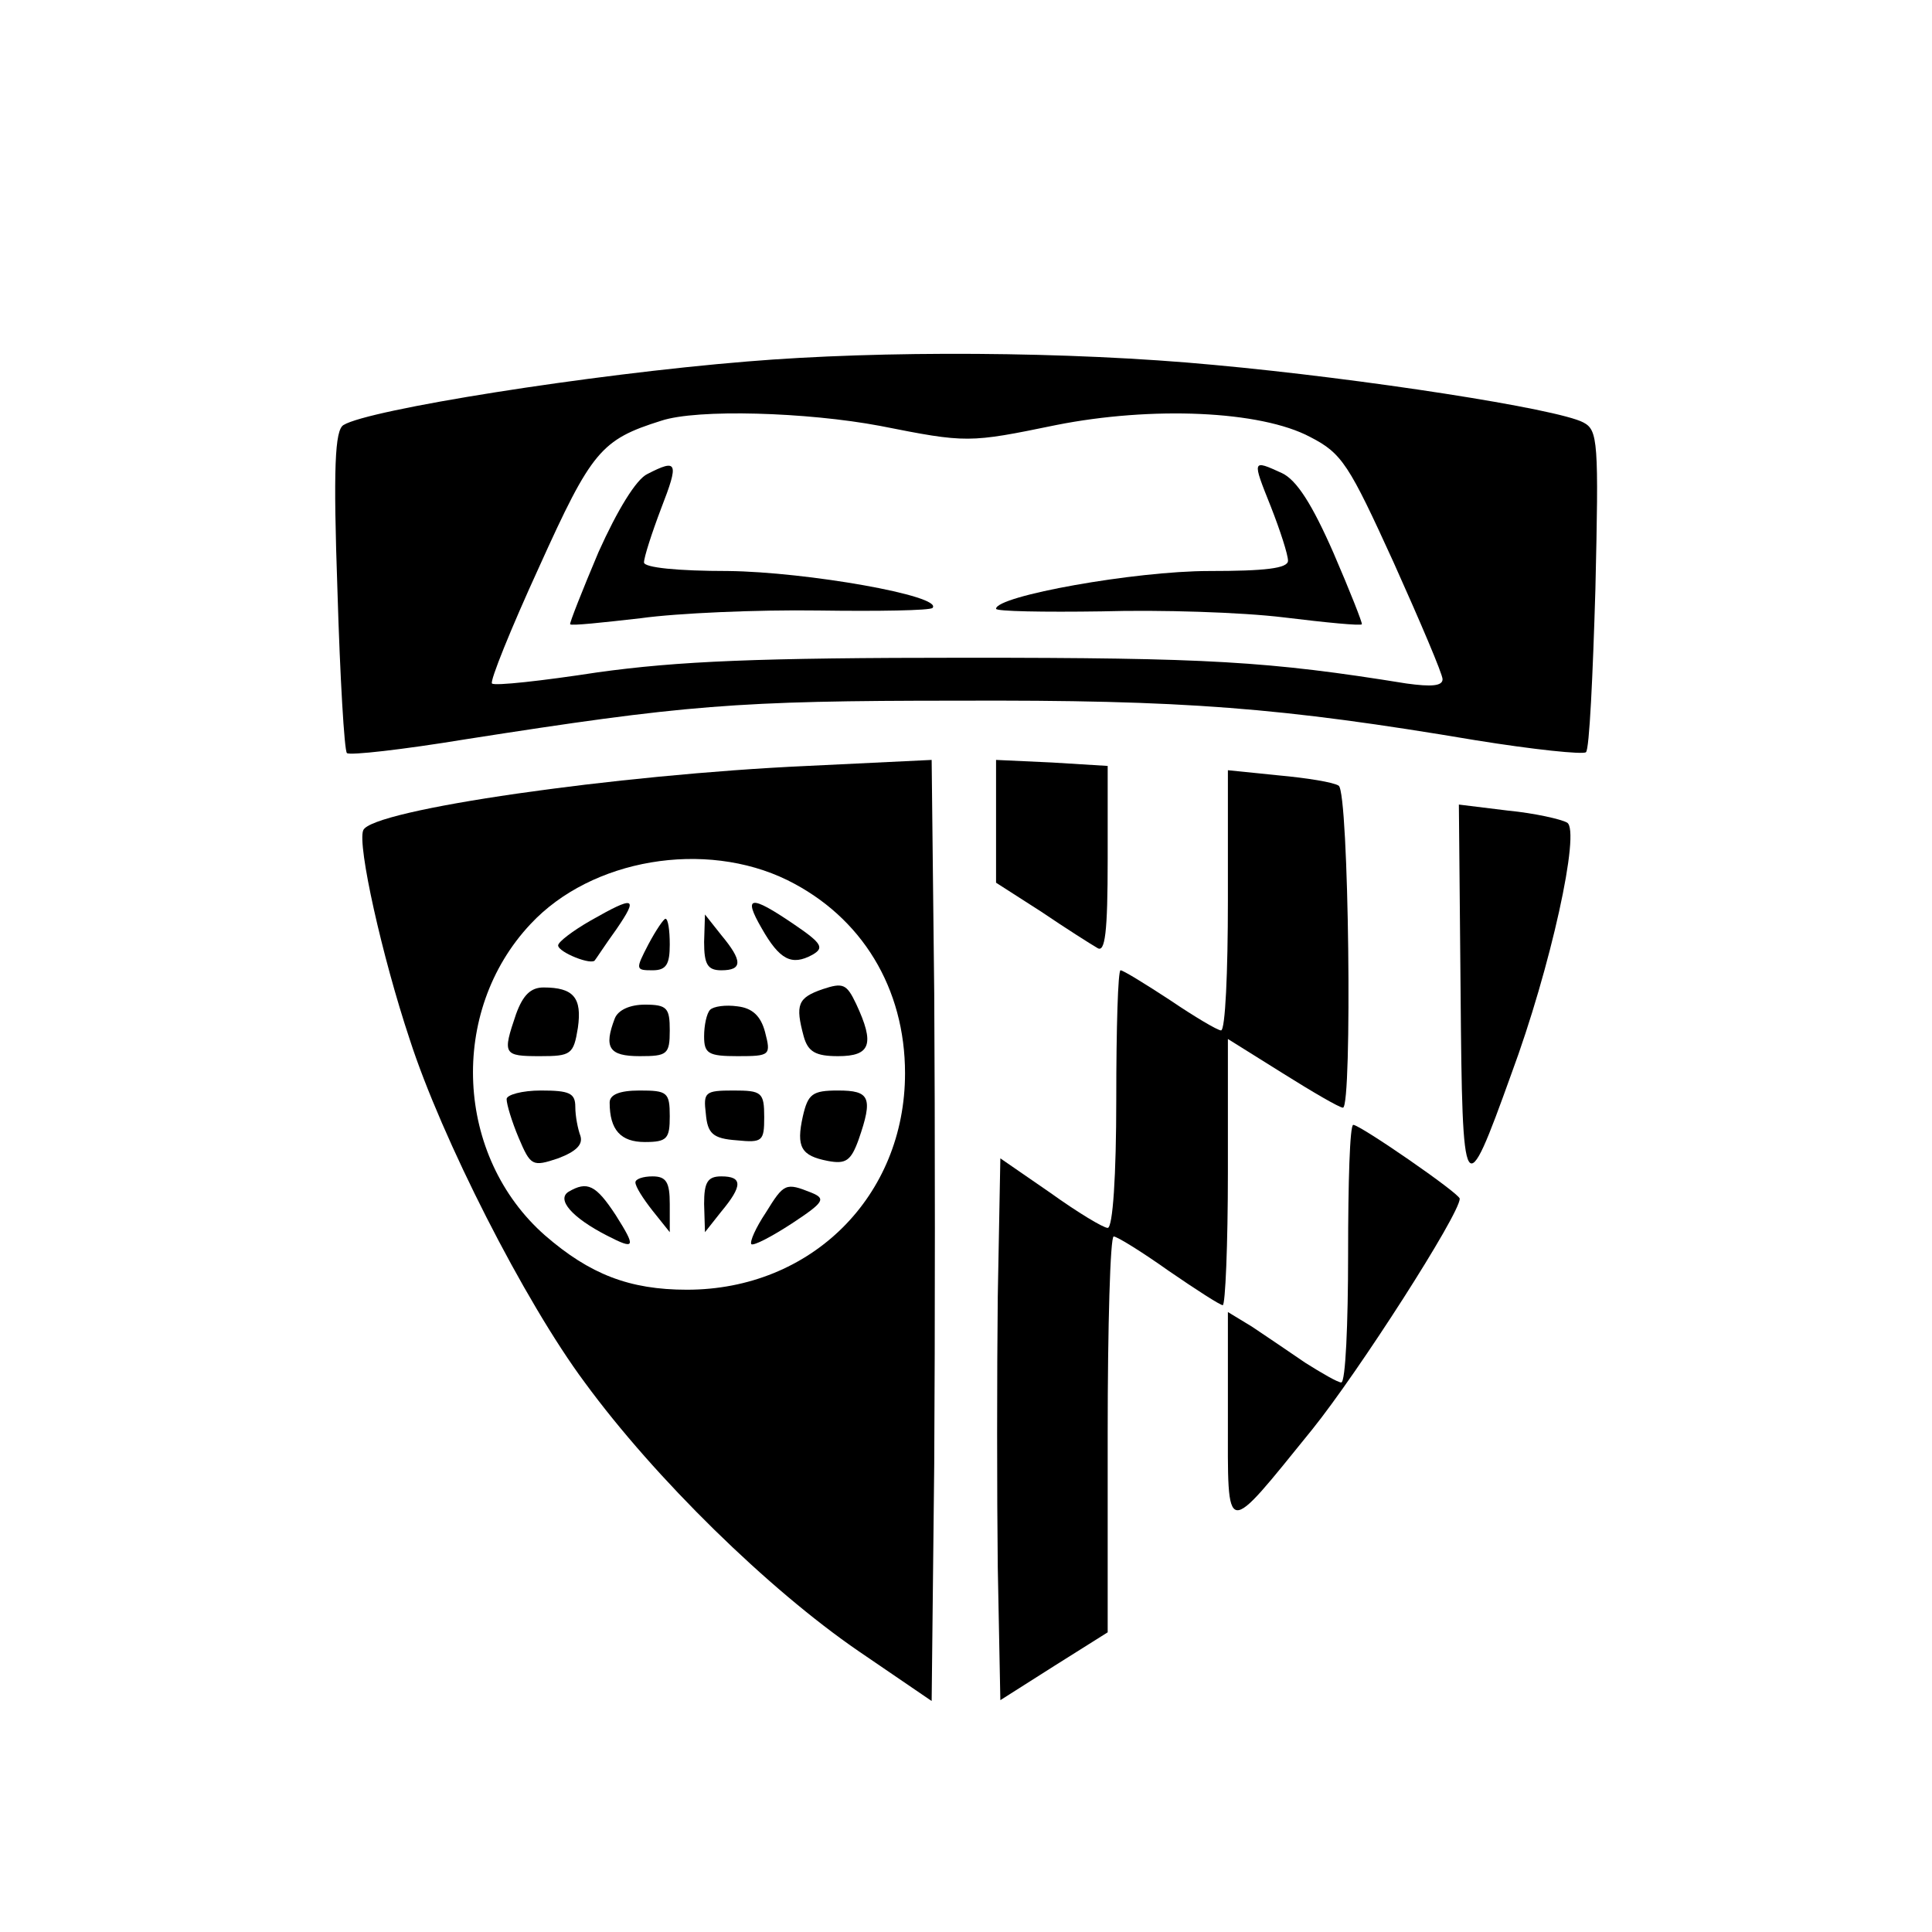
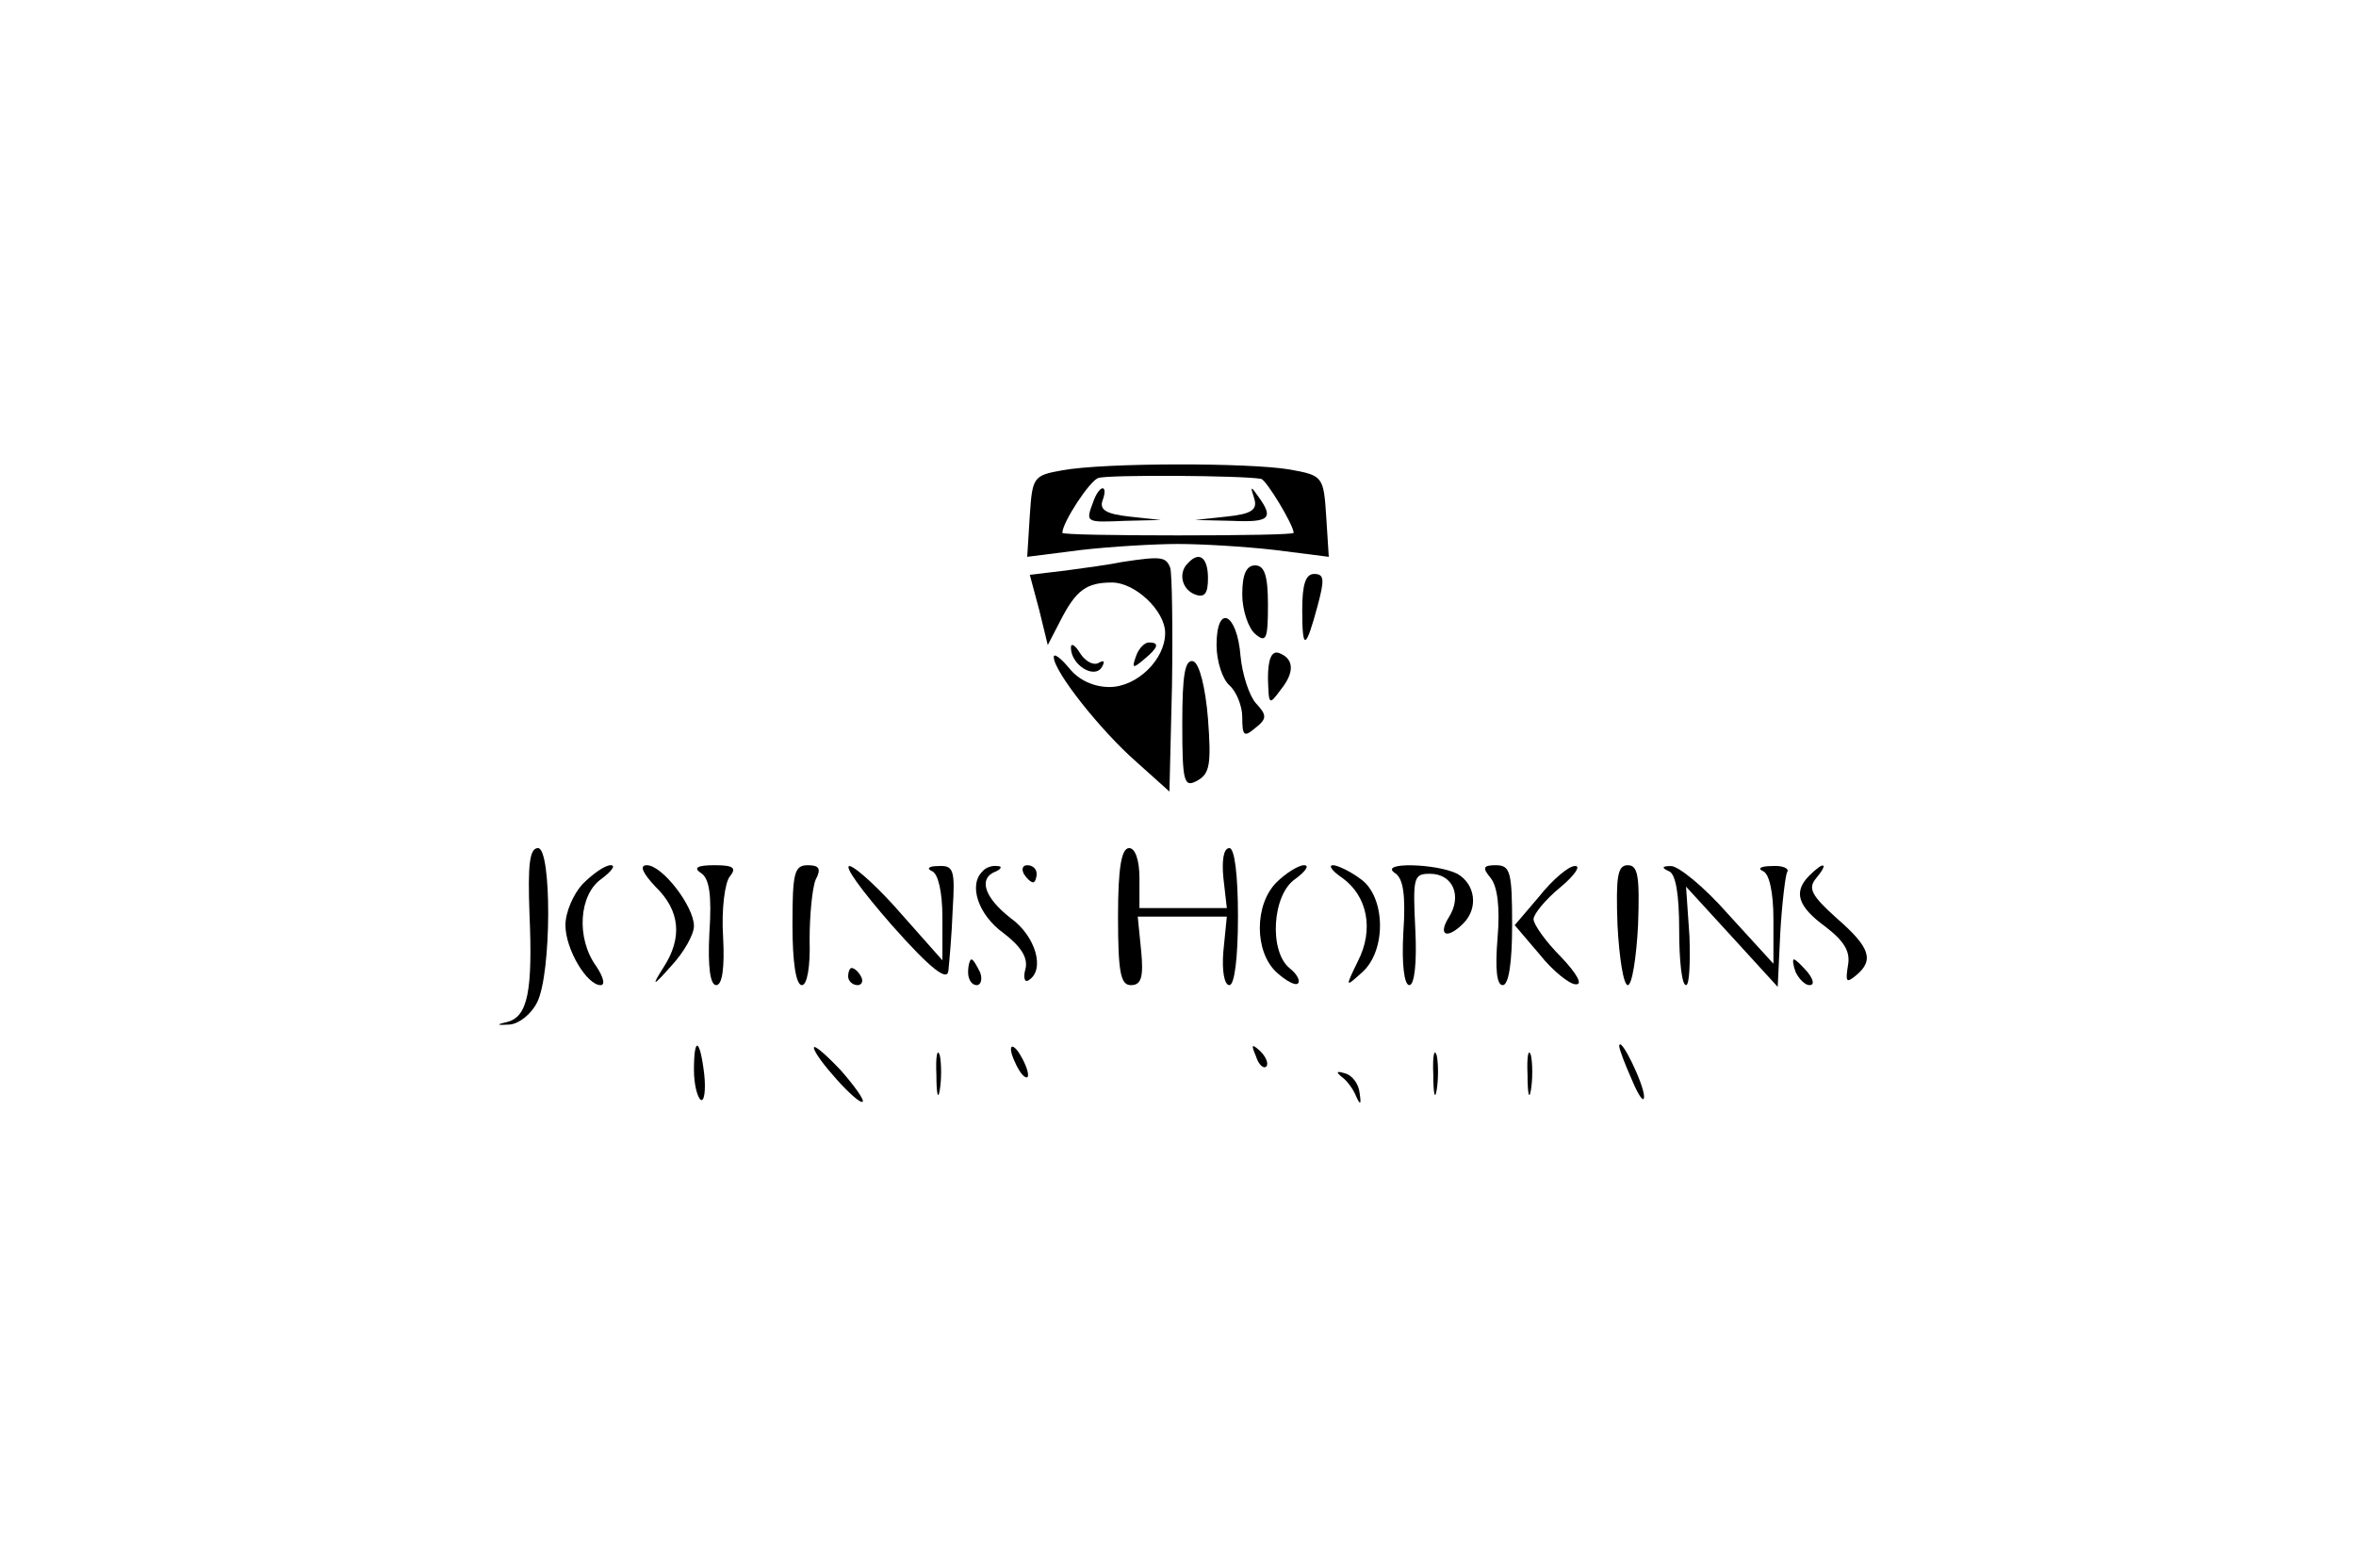
- <svg xmlns="http://www.w3.org/2000/svg" version="1.0" viewBox="0 0 225 225" preserveAspectRatio="xMidYMid meet">
-   <g transform="translate(0,225) scale(0.1,-0.1)" fill="#000000" stroke="none">
-     <path d="M870 1829 c-184 -15 -441 -56 -470 -74 -10 -6 -12 -50 -7 -193 3 -101 8 -186 11 -189 3 -3 65 4 138 16 256 40 314 45 573 45 265 1 377 -8 603 -46 68 -11 126 -17 129 -14 4 3 8 89 11 190 4 172 3 185 -14 194 -30 16 -256 51 -430 67 -169 16 -388 17 -544 4z m155 -75 c101 -20 103 -20 205 1 111 22 238 17 296 -14 37 -19 45 -32 97 -146 31 -69 57 -130 57 -136 0 -8 -13 -9 -42 -5 -161 26 -231 30 -513 30 -244 0 -335 -4 -429 -17 -65 -10 -120 -16 -123 -13 -3 2 22 64 55 136 61 135 72 148 142 170 42 14 170 10 255 -6z" />
-     <path d="M754 1698 c-13 -6 -35 -42 -57 -91 -19 -45 -34 -83 -33 -84 1 -2 38 2 82 7 43 6 136 10 207 9 70 -1 130 0 133 3 13 14 -147 42 -238 43 -59 0 -98 4 -98 10 0 6 9 34 20 63 21 54 19 58 -16 40z" />
-     <path d="M1480 1660 c11 -28 20 -56 20 -63 0 -9 -27 -12 -92 -12 -86 0 -248 -29 -248 -44 0 -3 55 -4 123 -3 68 2 163 -1 212 -7 49 -6 90 -10 91 -8 1 1 -14 39 -33 83 -25 57 -43 85 -60 93 -35 16 -35 16 -13 -39z" />
-     <path d="M940 1358 c-221 -10 -508 -51 -517 -75 -7 -17 22 -147 54 -243 37 -115 134 -306 204 -400 82 -112 214 -241 319 -313 l85 -58 3 276 c1 151 1 398 0 548 l-3 272 -145 -7z m-23 -133 c87 -43 137 -126 137 -225 0 -143 -109 -252 -254 -252 -67 0 -113 18 -165 63 -105 92 -113 261 -17 363 71 76 203 98 299 51z" />
-     <path d="M688 1178 c-21 -12 -38 -25 -38 -29 0 -8 40 -24 43 -17 1 1 12 18 25 36 26 38 21 39 -30 10z" />
-     <path d="M887 1169 c21 -37 35 -44 59 -31 14 8 12 13 -22 36 -50 34 -59 33 -37 -5z" />
-     <path d="M755 1150 c-15 -29 -15 -30 5 -30 16 0 20 7 20 30 0 17 -2 30 -5 30 -2 0 -11 -13 -20 -30z" />
-     <path d="M820 1153 c0 -26 4 -33 20 -33 25 0 25 11 0 41 l-19 24 -1 -32z" />
-     <path d="M958 1098 c-29 -10 -32 -18 -22 -55 5 -18 14 -23 40 -23 38 0 43 14 21 61 -11 23 -15 25 -39 17z" />
-     <path d="M601 1069 c-16 -47 -15 -49 28 -49 36 0 39 2 44 33 5 35 -5 47 -40 47 -15 0 -24 -9 -32 -31z" />
-     <path d="M716 1064 c-13 -34 -7 -44 29 -44 32 0 35 2 35 30 0 26 -3 30 -29 30 -17 0 -31 -6 -35 -16z" />
-     <path d="M827 1074 c-4 -4 -7 -18 -7 -31 0 -20 5 -23 39 -23 38 0 39 1 32 28 -5 19 -15 28 -32 30 -14 2 -28 0 -32 -4z" />
-     <path d="M590 970 c0 -6 6 -26 14 -45 14 -33 16 -34 46 -24 21 8 29 16 26 26 -3 8 -6 23 -6 34 0 16 -7 19 -40 19 -22 0 -40 -5 -40 -10z" />
-     <path d="M710 966 c0 -32 13 -46 41 -46 26 0 29 4 29 30 0 28 -3 30 -35 30 -24 0 -35 -5 -35 -14z" />
-     <path d="M822 953 c2 -23 8 -29 36 -31 30 -3 32 -1 32 27 0 29 -3 31 -36 31 -33 0 -35 -2 -32 -27z" />
-     <path d="M935 950 c-8 -36 -2 -46 29 -52 21 -4 27 0 36 25 17 49 13 57 -24 57 -30 0 -35 -4 -41 -30z" />
-     <path d="M740 873 c0 -5 9 -19 20 -33 l20 -25 0 33 c0 25 -4 32 -20 32 -11 0 -20 -3 -20 -7z" />
-     <path d="M820 848 l1 -33 19 24 c25 30 25 41 0 41 -16 0 -20 -7 -20 -32z" />
-     <path d="M662 862 c-14 -9 4 -30 45 -51 33 -17 34 -14 10 24 -23 35 -33 40 -55 27z" />
-     <path d="M892 838 c-12 -18 -19 -34 -17 -37 3 -2 24 9 47 24 38 25 40 29 23 36 -30 12 -32 11 -53 -23z" />
-     <path d="M1160 1293 l0 -71 53 -34 c28 -19 58 -38 65 -42 9 -6 12 18 12 103 l0 109 -65 4 -65 3 0 -72z" />
-     <path d="M1430 1201 c0 -83 -3 -151 -8 -151 -4 0 -31 16 -59 35 -29 19 -55 35 -58 35 -3 0 -5 -67 -5 -150 0 -89 -4 -150 -10 -150 -5 0 -35 18 -67 41 l-58 40 -3 -161 c-1 -89 -1 -231 0 -315 l3 -155 63 40 62 39 0 231 c0 126 3 230 7 230 4 0 33 -18 64 -40 32 -22 60 -40 63 -40 3 0 6 70 6 155 l0 155 64 -40 c35 -22 66 -40 70 -40 11 0 7 368 -5 375 -6 4 -37 9 -70 12 l-59 6 0 -152z" />
-     <path d="M1701 1095 c2 -246 4 -249 59 -96 46 124 81 284 65 293 -7 4 -38 11 -69 14 l-57 7 2 -218z" />
-     <path d="M1570 790 c0 -82 -3 -150 -8 -150 -4 0 -23 11 -42 23 -19 13 -47 32 -62 42 l-28 17 0 -122 c0 -143 -5 -142 98 -15 54 67 172 251 172 269 0 6 -116 86 -124 86 -4 0 -6 -67 -6 -150z" />
+ <svg xmlns="http://www.w3.org/2000/svg" version="1.0" viewBox="0 0 275 183" preserveAspectRatio="xMidYMid meet">
+   <g transform="translate(0,183) scale(0.1,-0.1)" fill="#000000" stroke="none">
+     <path d="M1240 1281 c-34 -6 -35 -8 -38 -53 l-3 -48 63 8 c35 4 86 7 113 7 28 0 78 -3 113 -7 l63 -8 -3 47 c-3 47 -4 48 -43 55 -48 8 -216 8 -265 -1z m232 -10 c6 -1 38 -54 38 -63 0 -2 -61 -3 -135 -3 -74 0 -135 1 -135 3 0 12 32 61 42 64 10 4 169 3 190 -1z" />
+     <path d="M1276 1244 c-9 -24 -9 -24 37 -22 l42 1 -37 4 c-27 3 -35 8 -31 19 3 8 3 14 0 14 -3 0 -8 -7 -11 -16z" />
+     <path d="M1464 1248 c4 -13 -3 -18 -32 -21 l-37 -4 43 -1 c44 -2 49 3 31 28 -9 13 -10 13 -5 -2z" />
+     <path d="M1310 1174 c-14 -3 -44 -7 -66 -10 l-42 -5 11 -41 10 -41 15 29 c18 35 30 44 60 44 27 0 62 -33 62 -59 0 -31 -33 -63 -65 -63 -18 0 -36 8 -47 22 -10 12 -18 18 -18 13 0 -17 55 -86 96 -122 l39 -35 3 124 c1 68 0 130 -2 137 -5 13 -10 14 -56 7z" />
+     <path d="M1387 1173 c-12 -11 -8 -31 8 -37 11 -4 15 1 15 19 0 24 -10 32 -23 18z" />
+     <path d="M1450 1136 c0 -18 7 -39 15 -46 13 -11 15 -6 15 34 0 34 -4 46 -15 46 -10 0 -15 -10 -15 -34z" />
+     <path d="M1520 1118 c0 -48 4 -47 18 5 8 30 8 37 -4 37 -10 0 -14 -12 -14 -42z" />
+     <path d="M1420 1077 c0 -19 7 -40 15 -47 8 -7 15 -24 15 -37 0 -22 2 -24 15 -13 14 11 14 15 1 29 -8 9 -16 34 -18 55 -4 51 -28 62 -28 13z" />
+     <path d="M1250 1074 c0 -20 27 -37 36 -23 4 7 3 9 -4 5 -6 -3 -15 2 -21 11 -6 10 -11 13 -11 7z" />
+     <path d="M1326 1064 c-5 -14 -4 -15 9 -4 17 14 19 20 6 20 -5 0 -12 -7 -15 -16z" />
+     <path d="M1480 1038 c1 -31 1 -32 15 -13 17 21 15 37 -3 43 -8 2 -12 -8 -12 -30z" />
+     <path d="M1380 985 c0 -69 2 -75 18 -66 14 8 16 19 12 72 -3 37 -10 64 -17 67 -10 3 -13 -16 -13 -73z" />
+     <path d="M618 764 c4 -91 -2 -121 -26 -127 -13 -3 -13 -4 3 -3 11 1 25 12 32 26 17 34 17 180 1 180 -10 0 -12 -20 -10 -76z" />
+     <path d="M1305 760 c0 -65 3 -80 15 -80 12 0 15 9 12 40 l-4 40 52 0 52 0 -4 -40 c-2 -23 1 -40 7 -40 6 0 10 32 10 80 0 49 -4 80 -10 80 -7 0 -9 -15 -7 -35 l4 -35 -51 0 -51 0 0 35 c0 21 -5 35 -12 35 -9 0 -13 -23 -13 -80z" />
+     <path d="M680 798 c-11 -12 -20 -33 -20 -48 0 -28 25 -70 41 -70 6 0 3 10 -5 22 -24 33 -20 84 6 102 12 9 17 16 11 16 -7 0 -21 -10 -33 -22z" />
+     <path d="M765 795 c29 -28 32 -60 9 -95 -14 -22 -12 -22 10 3 14 15 26 36 26 46 0 23 -37 71 -55 71 -9 0 -5 -9 10 -25z" />
+     <path d="M818 811 c10 -6 13 -26 10 -70 -2 -40 1 -61 8 -61 7 0 10 20 8 57 -2 31 2 63 8 70 8 10 4 13 -18 13 -20 0 -25 -3 -16 -9z" />
+     <path d="M925 750 c0 -43 4 -70 11 -70 6 0 10 21 9 53 0 28 3 60 7 70 7 13 4 17 -9 17 -16 0 -18 -9 -18 -70z" />
+     <path d="M1041 750 c46 -52 65 -66 66 -53 1 10 4 42 5 71 3 47 1 52 -17 51 -11 0 -14 -3 -7 -6 7 -3 12 -24 12 -54 l0 -50 -47 53 c-25 29 -53 55 -61 57 -8 1 14 -29 49 -69z" />
+     <path d="M1147 813 c-17 -16 -5 -51 24 -72 21 -16 29 -29 26 -42 -3 -10 -1 -17 4 -13 19 12 8 51 -21 72 -31 24 -39 47 -17 55 6 3 7 6 1 6 -6 1 -14 -2 -17 -6z" />
+     <path d="M1195 810 c3 -5 8 -10 11 -10 2 0 4 5 4 10 0 6 -5 10 -11 10 -5 0 -7 -4 -4 -10z" />
+     <path d="M1490 800 c-26 -26 -26 -81 0 -105 11 -10 22 -16 25 -13 3 3 -1 11 -10 18 -24 20 -20 86 7 104 12 9 17 16 10 16 -6 0 -21 -9 -32 -20z" />
+     <path d="M1567 805 c29 -21 37 -60 18 -97 -15 -31 -15 -31 5 -13 29 26 27 89 -2 109 -12 9 -27 16 -32 16 -6 0 -1 -7 11 -15z" />
+     <path d="M1628 811 c10 -6 13 -26 10 -70 -2 -36 1 -61 7 -61 6 0 9 26 7 65 -3 61 -2 65 17 65 27 0 38 -26 22 -51 -13 -21 -2 -26 17 -7 18 18 14 46 -7 58 -24 12 -92 14 -73 1z" />
+     <path d="M1740 805 c8 -10 11 -35 8 -70 -3 -36 -1 -55 6 -55 7 0 11 26 11 70 0 62 -2 70 -19 70 -15 0 -16 -3 -6 -15z" />
+     <path d="M1797 784 l-29 -34 29 -34 c15 -19 35 -35 42 -35 9 -1 2 12 -17 32 -18 18 -32 38 -32 44 0 6 14 23 31 37 17 14 25 26 17 25 -7 0 -26 -16 -41 -35z" />
+     <path d="M1888 750 c2 -38 7 -70 12 -70 5 0 10 32 12 70 2 57 0 70 -12 70 -12 0 -14 -13 -12 -70z" />
+     <path d="M1948 813 c8 -3 12 -27 12 -69 0 -35 3 -64 8 -64 4 0 5 26 4 57 l-4 58 54 -59 53 -58 3 63 c2 35 6 67 8 71 3 4 -5 8 -18 7 -13 0 -17 -3 -10 -6 7 -3 12 -24 12 -56 l0 -52 -53 58 c-28 32 -59 57 -67 56 -10 0 -11 -2 -2 -6z" />
+     <path d="M2112 808 c-19 -19 -14 -36 19 -60 22 -17 29 -29 26 -45 -3 -19 -2 -21 9 -12 22 18 17 33 -22 67 -30 27 -34 35 -24 47 15 18 9 20 -8 3z" />
+     <path d="M1130 695 c0 -8 4 -15 10 -15 5 0 7 7 4 15 -4 8 -8 15 -10 15 -2 0 -4 -7 -4 -15z" />
+     <path d="M2096 695 c4 -8 11 -15 16 -15 6 0 5 6 -2 15 -7 8 -14 15 -16 15 -2 0 -1 -7 2 -15z" />
+     <path d="M990 690 c0 -5 5 -10 11 -10 5 0 7 5 4 10 -3 6 -8 10 -11 10 -2 0 -4 -4 -4 -10z" />
+     <path d="M810 581 c0 -17 4 -32 8 -35 4 -2 6 11 4 30 -5 42 -12 45 -12 5z" />
+     <path d="M950 607 c0 -10 52 -68 57 -63 2 2 -10 19 -26 37 -17 18 -31 30 -31 26z" />
+     <path d="M1093 575 c0 -22 2 -30 4 -17 2 12 2 30 0 40 -3 9 -5 -1 -4 -23z" />
+     <path d="M1180 605 c0 -5 5 -17 10 -25 5 -8 10 -10 10 -5 0 6 -5 17 -10 25 -5 8 -10 11 -10 5z" />
+     <path d="M1466 597 c3 -10 9 -15 12 -12 3 3 0 11 -7 18 -10 9 -11 8 -5 -6z" />
+     <path d="M1673 575 c0 -22 2 -30 4 -17 2 12 2 30 0 40 -3 9 -5 -1 -4 -23z" />
+     <path d="M1783 575 c0 -22 2 -30 4 -17 2 12 2 30 0 40 -3 9 -5 -1 -4 -23z" />
+     <path d="M1890 609 c0 -4 7 -22 15 -40 8 -19 14 -27 14 -19 0 14 -28 72 -29 59z" />
+     <path d="M1566 573 c6 -4 14 -15 17 -23 5 -11 6 -9 4 4 -1 11 -9 21 -17 23 -10 3 -11 2 -4 -4z" />
  </g>
</svg>
